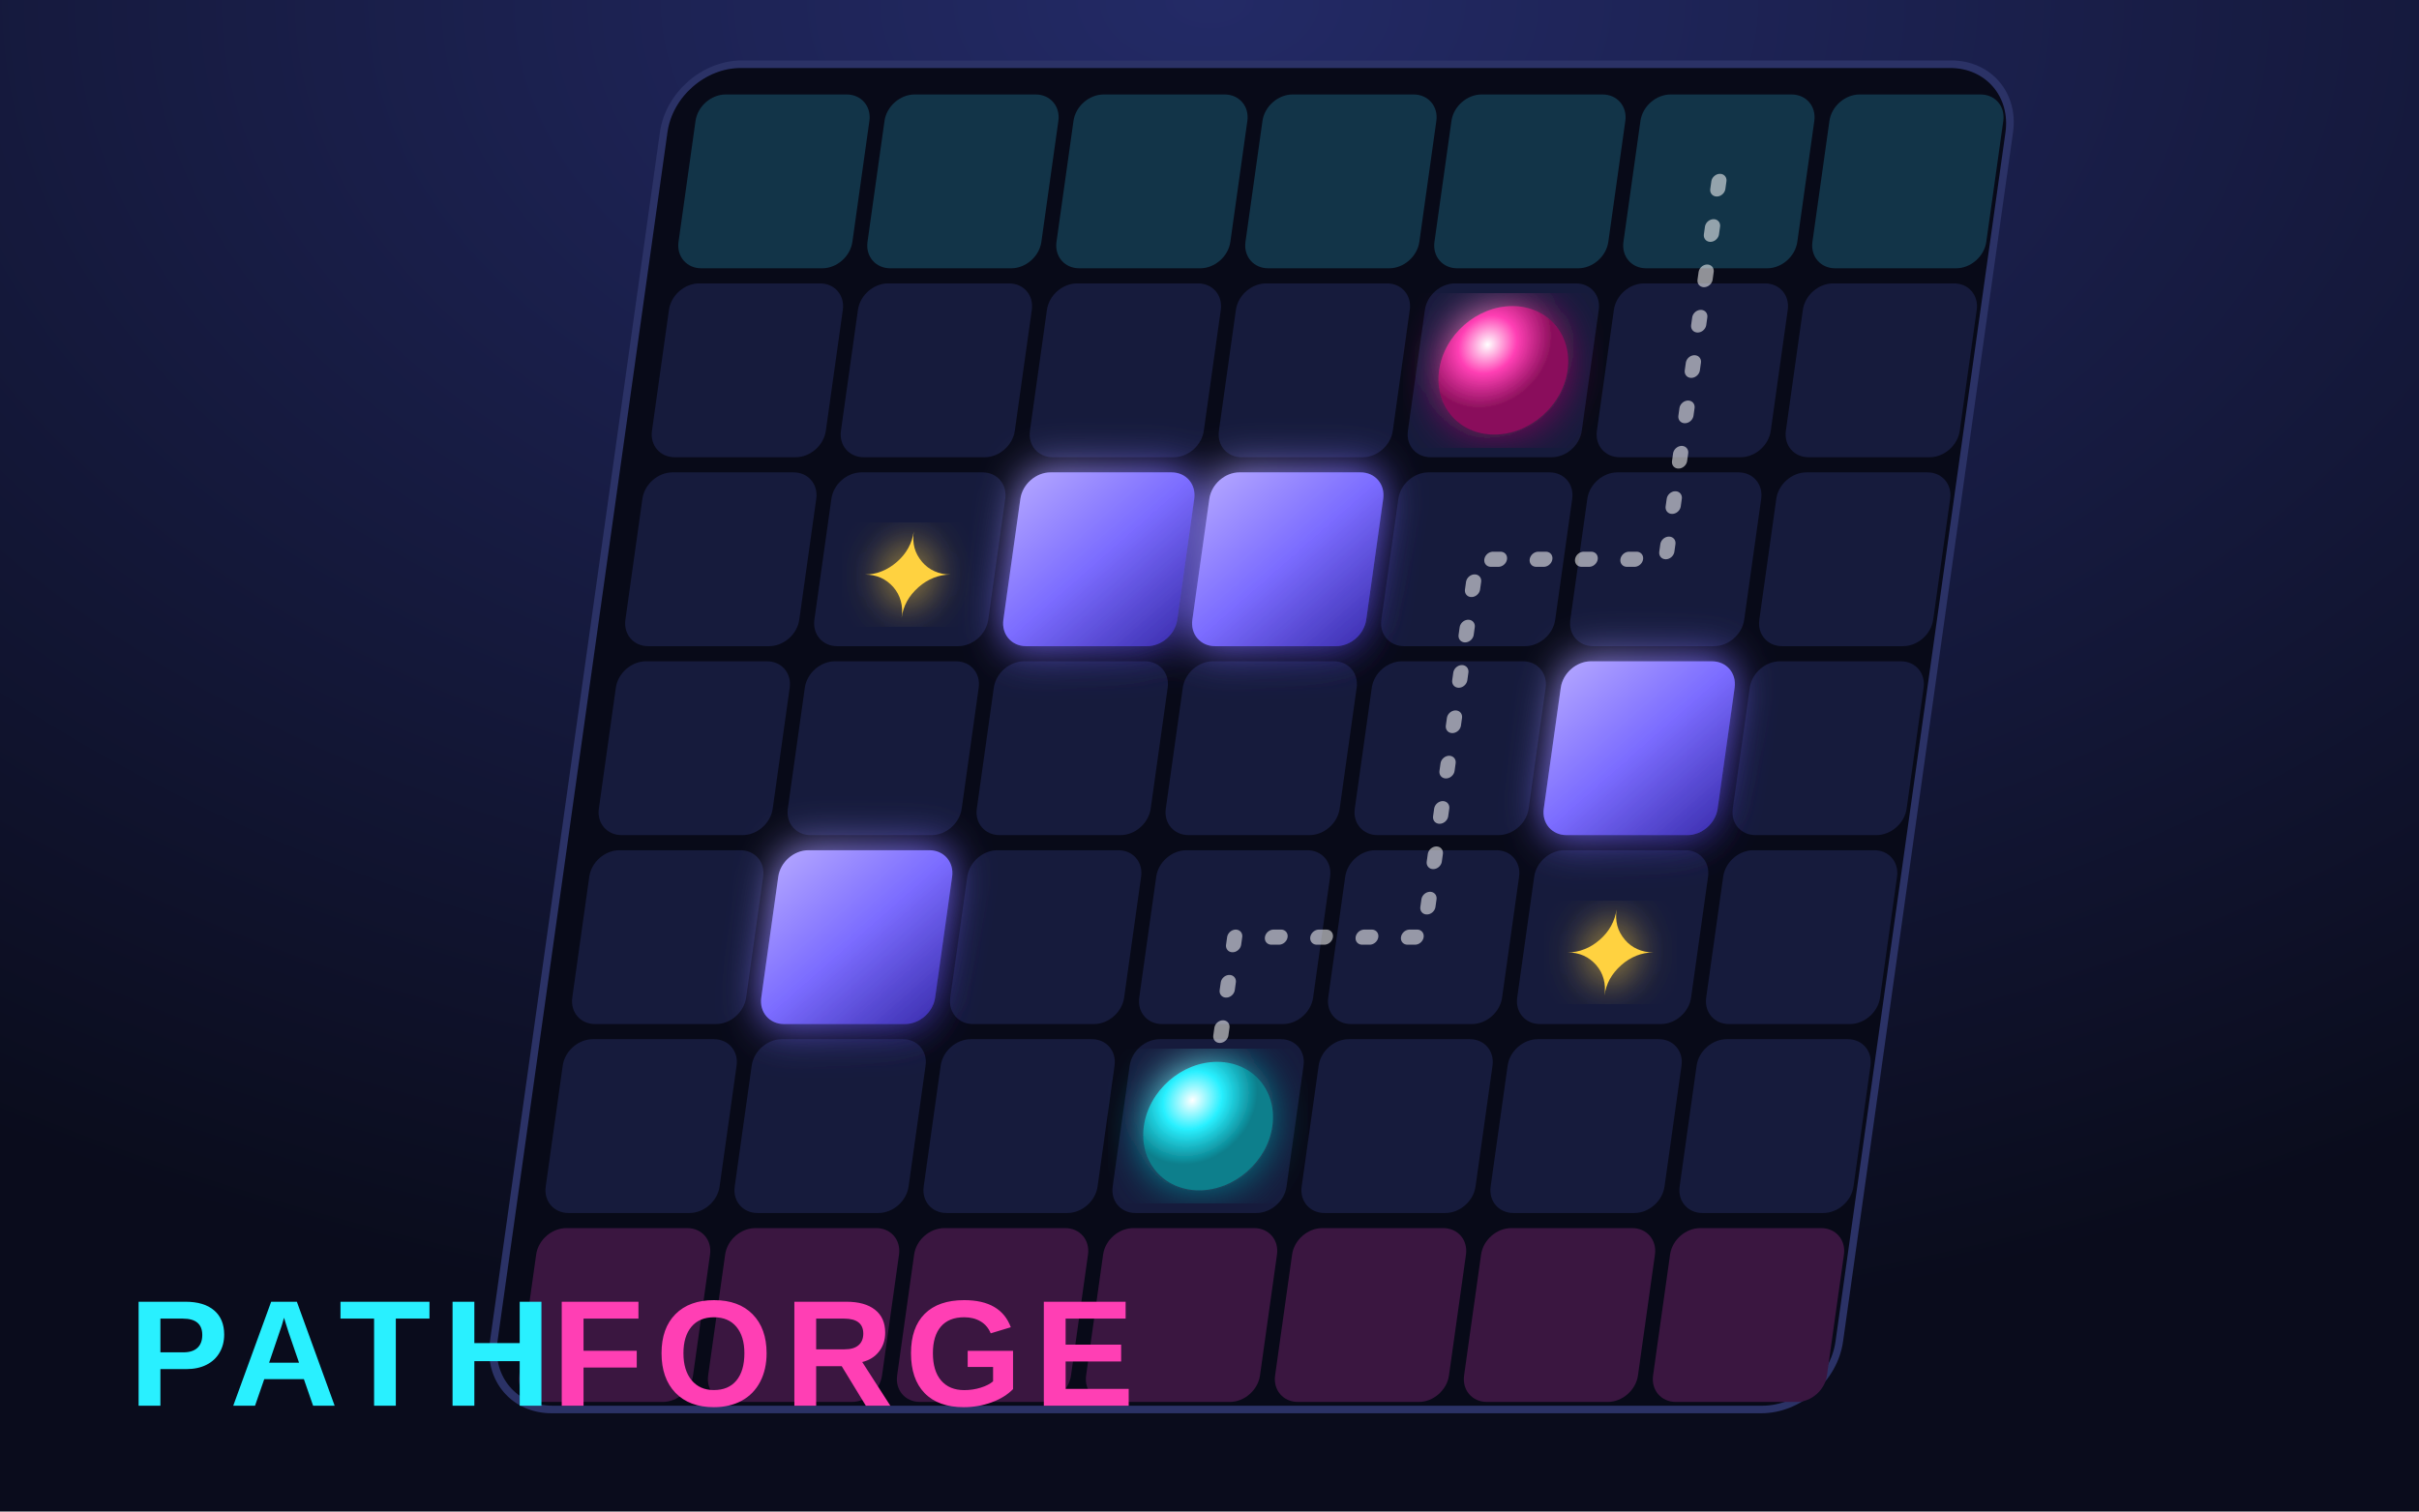
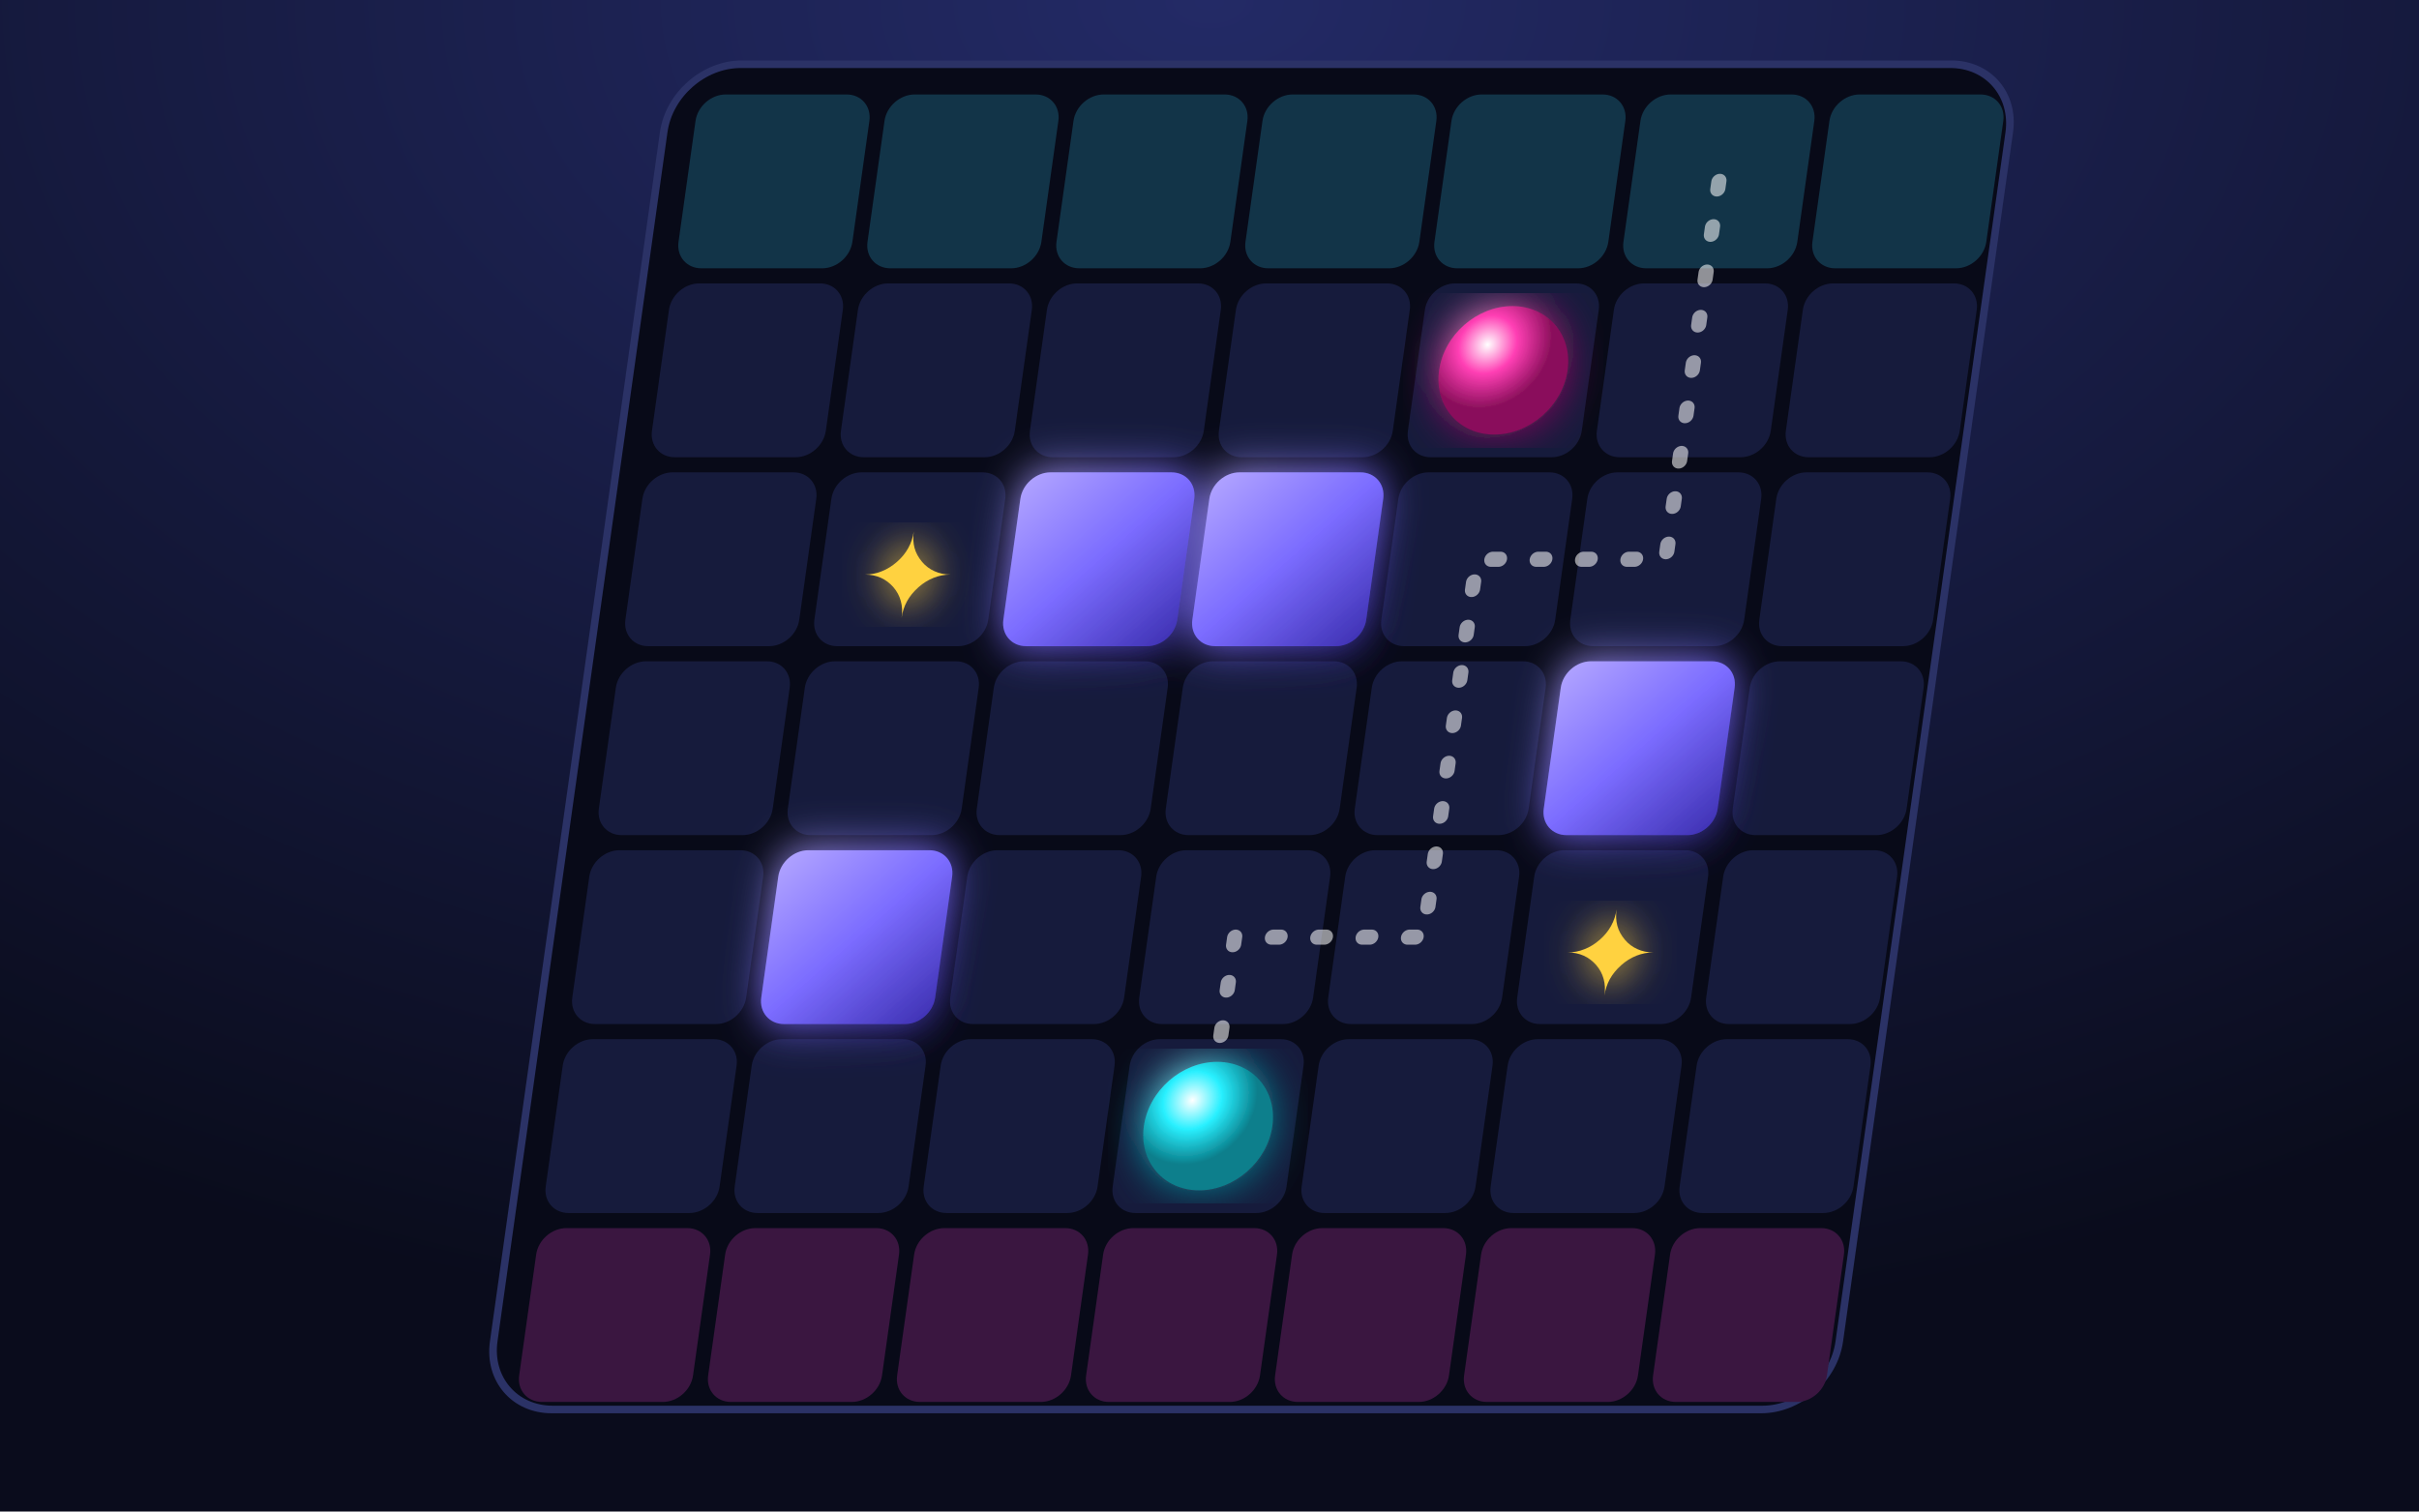
<svg xmlns="http://www.w3.org/2000/svg" viewBox="0 0 640 400" width="640" height="400">
  <defs>
    <radialGradient id="bg" cx="50%" cy="0%" r="90%">
      <stop offset="0" stop-color="#232a66" />
      <stop offset="1" stop-color="#0a0c1c" />
    </radialGradient>
    <linearGradient id="blk" x1="0" y1="0" x2="1" y2="1">
      <stop offset="0" stop-color="#b3a6ff" />
      <stop offset=".5" stop-color="#7b6cff" />
      <stop offset="1" stop-color="#3c2fb0" />
    </linearGradient>
    <radialGradient id="c0" cx="35%" cy="30%">
      <stop offset="0" stop-color="#fff" />
      <stop offset=".45" stop-color="#29f0ff" />
      <stop offset="1" stop-color="#0a7f8c" />
    </radialGradient>
    <radialGradient id="c1" cx="35%" cy="30%">
      <stop offset="0" stop-color="#fff" />
      <stop offset=".45" stop-color="#ff3fb4" />
      <stop offset="1" stop-color="#8a0f5b" />
    </radialGradient>
    <filter id="gl">
      <feGaussianBlur stdDeviation="6" result="b" />
      <feMerge>
        <feMergeNode in="b" />
        <feMergeNode in="SourceGraphic" />
      </feMerge>
    </filter>
  </defs>
  <rect width="640" height="400" fill="url(#bg)" />
  <g transform="translate(185 25) skewX(-8)">
    <rect x="-8" y="-8" width="356" height="356" rx="18" fill="#080a18" stroke="#2b3266" stroke-width="2" />
    <g fill="#161b3c">
      <rect x="0" y="0" width="46" height="46" rx="7" fill="#123448" />
      <rect x="50" y="0" width="46" height="46" rx="7" fill="#123448" />
      <rect x="100" y="0" width="46" height="46" rx="7" fill="#123448" />
      <rect x="150" y="0" width="46" height="46" rx="7" fill="#123448" />
      <rect x="200" y="0" width="46" height="46" rx="7" fill="#123448" />
      <rect x="250" y="0" width="46" height="46" rx="7" fill="#123448" />
      <rect x="300" y="0" width="46" height="46" rx="7" fill="#123448" />
      <rect x="0" y="50" width="46" height="46" rx="7" />
      <rect x="50" y="50" width="46" height="46" rx="7" />
      <rect x="100" y="50" width="46" height="46" rx="7" />
      <rect x="150" y="50" width="46" height="46" rx="7" />
      <rect x="200" y="50" width="46" height="46" rx="7" />
      <rect x="250" y="50" width="46" height="46" rx="7" />
      <rect x="300" y="50" width="46" height="46" rx="7" />
      <rect x="0" y="100" width="46" height="46" rx="7" />
      <rect x="50" y="100" width="46" height="46" rx="7" />
      <rect x="100" y="100" width="46" height="46" rx="7" />
      <rect x="150" y="100" width="46" height="46" rx="7" />
      <rect x="200" y="100" width="46" height="46" rx="7" />
      <rect x="250" y="100" width="46" height="46" rx="7" />
      <rect x="300" y="100" width="46" height="46" rx="7" />
      <rect x="0" y="150" width="46" height="46" rx="7" />
      <rect x="50" y="150" width="46" height="46" rx="7" />
      <rect x="100" y="150" width="46" height="46" rx="7" />
      <rect x="150" y="150" width="46" height="46" rx="7" />
      <rect x="200" y="150" width="46" height="46" rx="7" />
      <rect x="250" y="150" width="46" height="46" rx="7" />
      <rect x="300" y="150" width="46" height="46" rx="7" />
      <rect x="0" y="200" width="46" height="46" rx="7" />
      <rect x="50" y="200" width="46" height="46" rx="7" />
      <rect x="100" y="200" width="46" height="46" rx="7" />
      <rect x="150" y="200" width="46" height="46" rx="7" />
      <rect x="200" y="200" width="46" height="46" rx="7" />
      <rect x="250" y="200" width="46" height="46" rx="7" />
      <rect x="300" y="200" width="46" height="46" rx="7" />
      <rect x="0" y="250" width="46" height="46" rx="7" />
      <rect x="50" y="250" width="46" height="46" rx="7" />
      <rect x="100" y="250" width="46" height="46" rx="7" />
      <rect x="150" y="250" width="46" height="46" rx="7" />
      <rect x="200" y="250" width="46" height="46" rx="7" />
      <rect x="250" y="250" width="46" height="46" rx="7" />
      <rect x="300" y="250" width="46" height="46" rx="7" />
      <rect x="0" y="300" width="46" height="46" rx="7" fill="#3a1640" />
      <rect x="50" y="300" width="46" height="46" rx="7" fill="#3a1640" />
      <rect x="100" y="300" width="46" height="46" rx="7" fill="#3a1640" />
      <rect x="150" y="300" width="46" height="46" rx="7" fill="#3a1640" />
      <rect x="200" y="300" width="46" height="46" rx="7" fill="#3a1640" />
      <rect x="250" y="300" width="46" height="46" rx="7" fill="#3a1640" />
      <rect x="300" y="300" width="46" height="46" rx="7" fill="#3a1640" />
    </g>
    <g fill="url(#blk)" filter="url(#gl)">
      <rect x="100" y="100" width="46" height="46" rx="7" />
      <rect x="150" y="100" width="46" height="46" rx="7" />
      <rect x="250" y="150" width="46" height="46" rx="7" />
      <rect x="50" y="200" width="46" height="46" rx="7" />
    </g>
    <g fill="none" stroke="#fff" stroke-opacity=".55" stroke-width="4" stroke-dasharray="2 10" stroke-linecap="round">
      <path d="M173 273 V223 H223 V123 H273 V23" />
    </g>
    <text x="73" y="138" font-size="30" text-anchor="middle" fill="#ffd23f" font-family="sans-serif" filter="url(#gl)">✦</text>
    <text x="273" y="238" font-size="30" text-anchor="middle" fill="#ffd23f" font-family="sans-serif" filter="url(#gl)">✦</text>
    <circle cx="173" cy="273" r="17" fill="url(#c0)" filter="url(#gl)" />
    <circle cx="223" cy="73" r="17" fill="url(#c1)" filter="url(#gl)" />
  </g>
-   <text x="34" y="372" font-family="Segoe UI, Arial, sans-serif" font-weight="900" font-size="40" fill="#29f0ff" letter-spacing="3">PATH<tspan fill="#ff3fb4">FORGE</tspan>
-   </text>
</svg>
